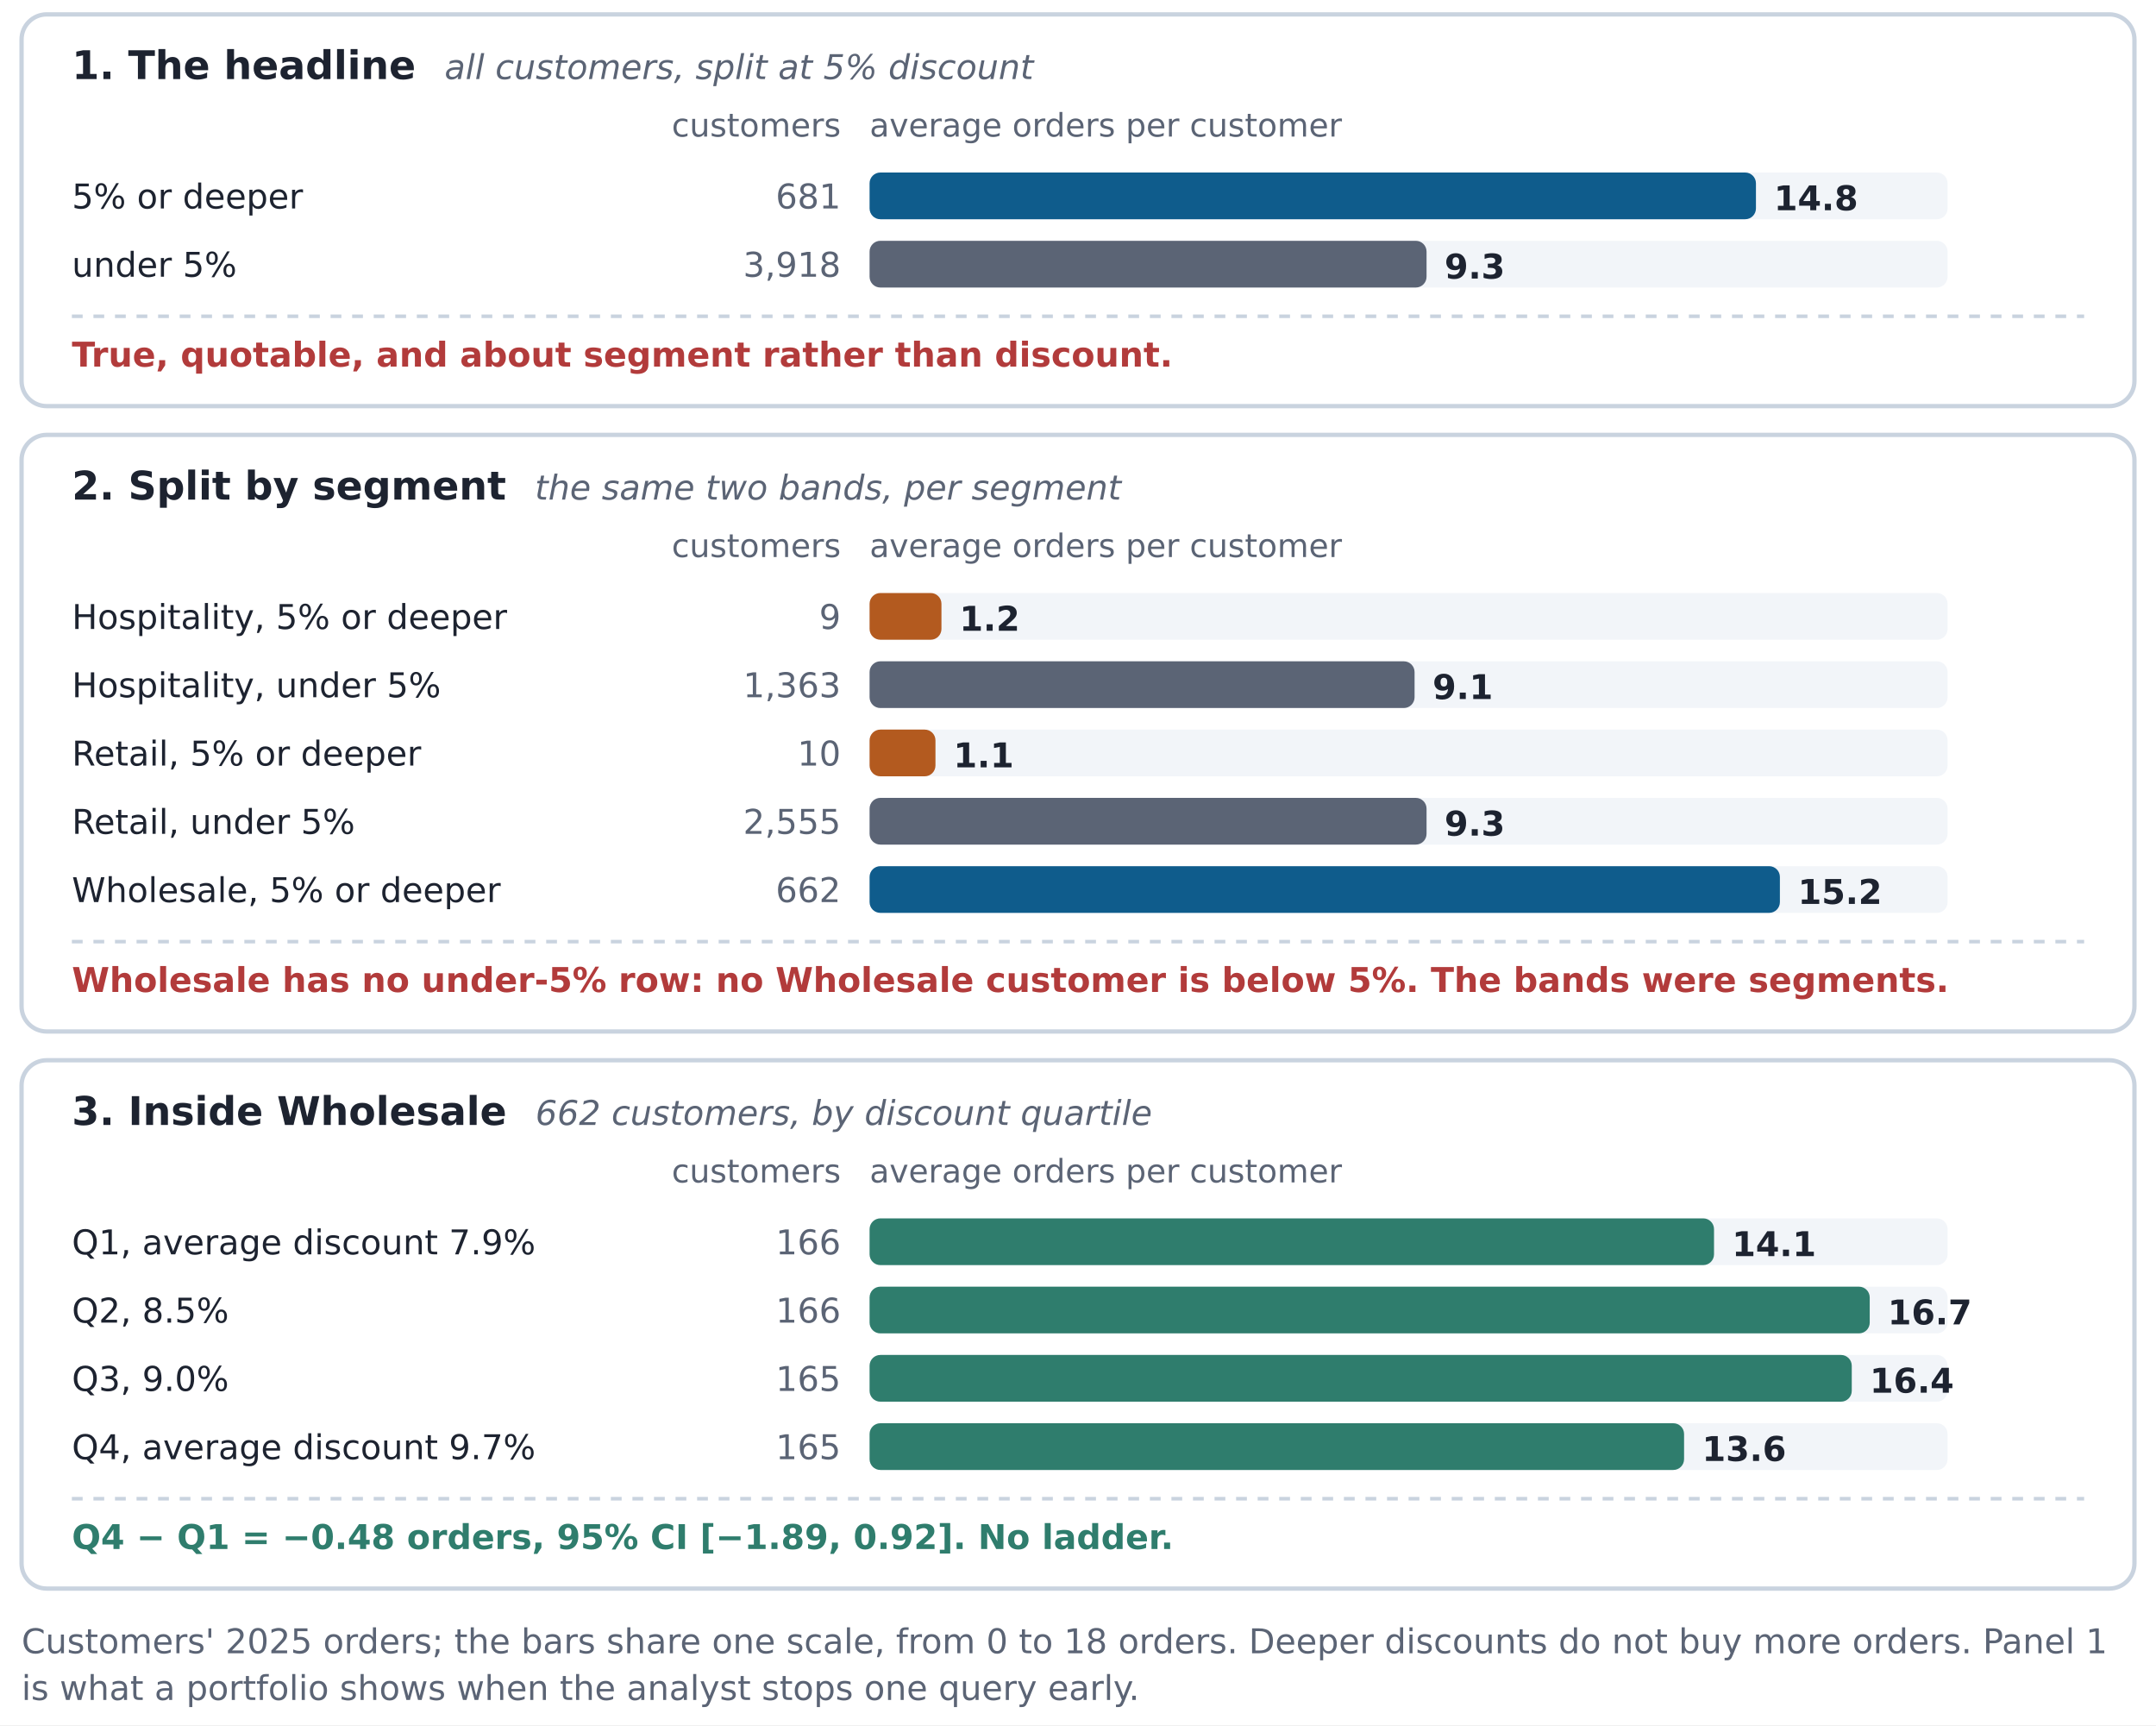
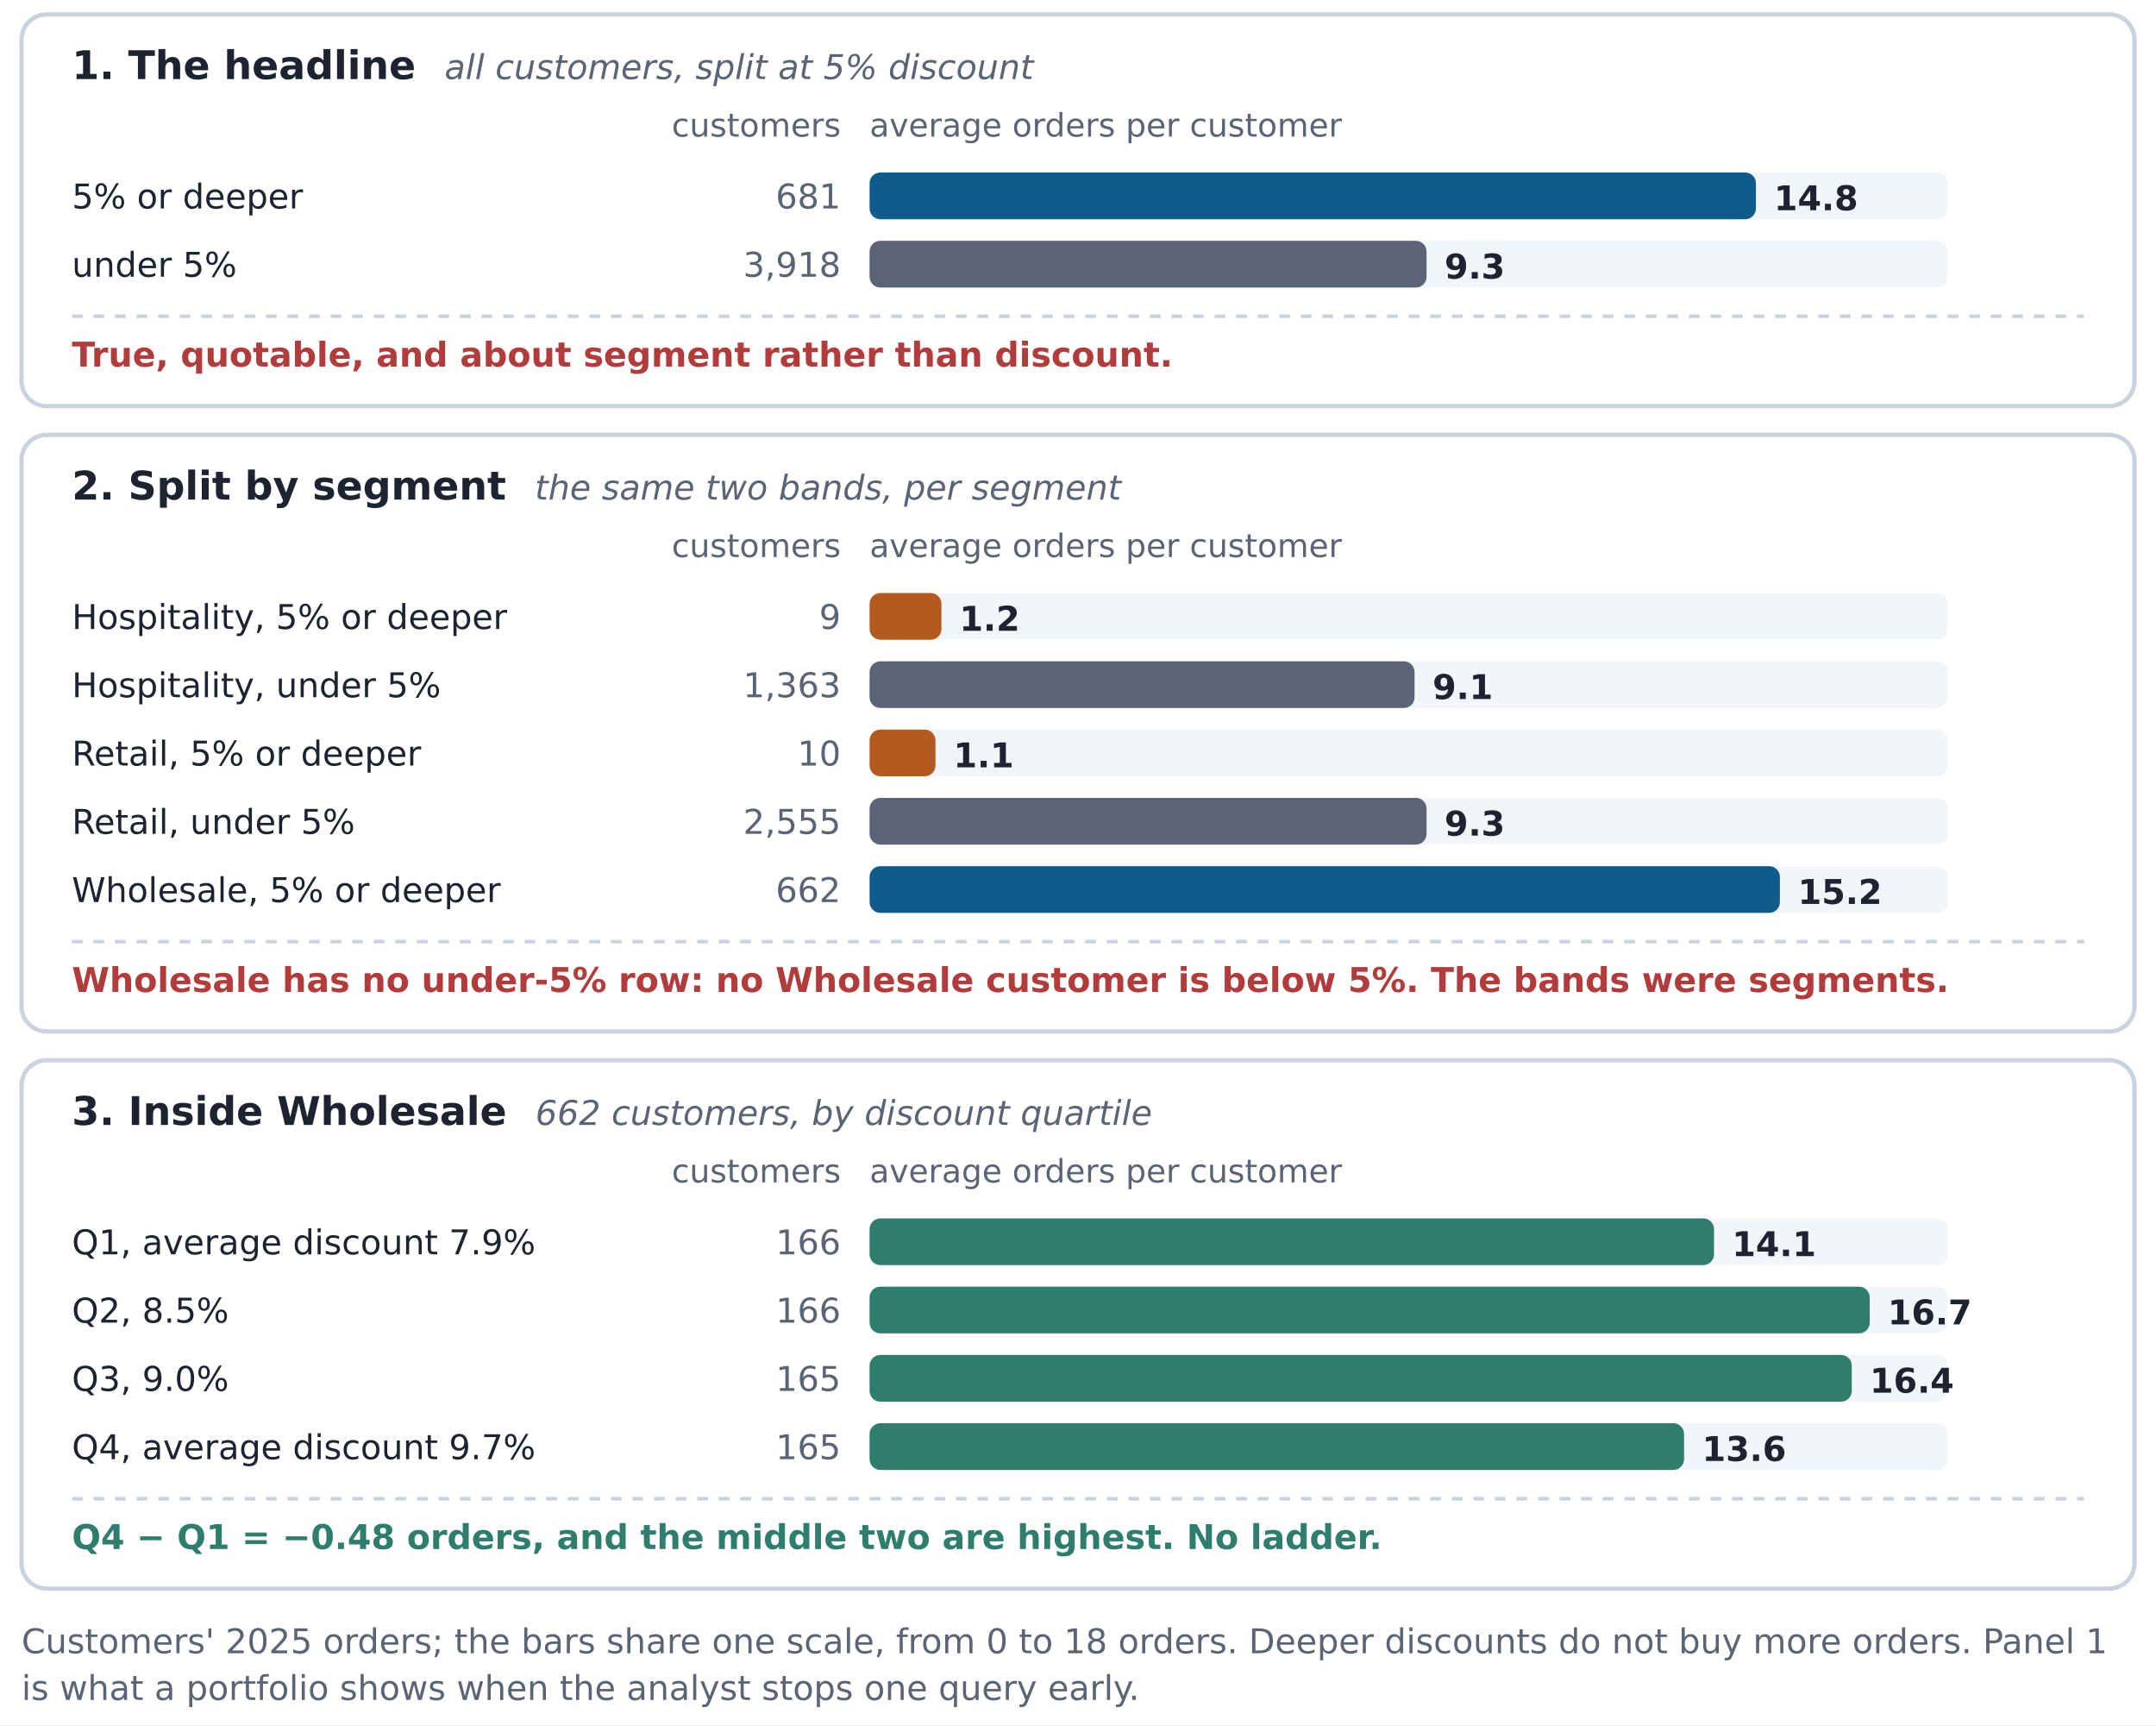
<svg xmlns="http://www.w3.org/2000/svg" width="600" height="480" viewBox="0 0 600 480" font-family="DejaVu Sans, Arial, sans-serif">
  <rect width="600" height="480" fill="#ffffff" />
  <rect x="6" y="4" width="588" height="109" rx="7" fill="#fff" stroke="#c9d3df" stroke-width="1.2" />
  <text x="20" y="22" font-size="11" fill="#1d2330" font-weight="bold" text-anchor="start">1. The headline</text>
  <text x="123.709" y="22" font-size="9.5" fill="#5b6475" font-weight="normal" text-anchor="start" font-style="italic">all customers, split at 5% discount</text>
  <text x="234" y="38" font-size="9" fill="#5b6475" font-weight="normal" text-anchor="end">customers</text>
  <text x="242" y="38" font-size="9" fill="#5b6475" font-weight="normal" text-anchor="start">average orders per customer</text>
  <text x="20" y="58" font-size="9.5" fill="#1d2330" font-weight="normal" text-anchor="start">5% or deeper</text>
  <text x="234" y="58" font-size="9.5" fill="#5b6475" font-weight="normal" text-anchor="end">681</text>
  <rect x="242" y="48" width="300" height="13" rx="3" fill="#f2f5f9" stroke="none" stroke-width="1" />
  <rect x="242" y="48" width="246.667" height="13" rx="3" fill="#0f5c8c" stroke="none" stroke-width="1" />
  <text x="493.667" y="58.5" font-size="9.5" fill="#1d2330" font-weight="bold" text-anchor="start">14.8</text>
  <text x="20" y="77" font-size="9.5" fill="#1d2330" font-weight="normal" text-anchor="start">under 5%</text>
  <text x="234" y="77" font-size="9.5" fill="#5b6475" font-weight="normal" text-anchor="end">3,918</text>
  <rect x="242" y="67" width="300" height="13" rx="3" fill="#f2f5f9" stroke="none" stroke-width="1" />
  <rect x="242" y="67" width="155.0" height="13" rx="3" fill="#5b6475" stroke="none" stroke-width="1" />
  <text x="402.0" y="77.5" font-size="9.5" fill="#1d2330" font-weight="bold" text-anchor="start">9.3</text>
  <path d="M20,88 H580" fill="none" stroke="#c9d3df" stroke-width="1" stroke-linejoin="round" stroke-dasharray="3 3" />
  <text x="20" y="102" font-size="9.5" fill="#b23b3b" font-weight="bold" text-anchor="start">True, quotable, and about segment rather than discount.</text>
  <rect x="6" y="121" width="588" height="166" rx="7" fill="#fff" stroke="#c9d3df" stroke-width="1.2" />
  <text x="20" y="139" font-size="11" fill="#1d2330" font-weight="bold" text-anchor="start">2. Split by segment</text>
  <text x="148.852" y="139" font-size="9.5" fill="#5b6475" font-weight="normal" text-anchor="start" font-style="italic">the same two bands, per segment</text>
  <text x="234" y="155" font-size="9" fill="#5b6475" font-weight="normal" text-anchor="end">customers</text>
  <text x="242" y="155" font-size="9" fill="#5b6475" font-weight="normal" text-anchor="start">average orders per customer</text>
  <text x="20" y="175" font-size="9.5" fill="#1d2330" font-weight="normal" text-anchor="start">Hospitality, 5% or deeper</text>
  <text x="234" y="175" font-size="9.5" fill="#5b6475" font-weight="normal" text-anchor="end">9</text>
  <rect x="242" y="165" width="300" height="13" rx="3" fill="#f2f5f9" stroke="none" stroke-width="1" />
  <rect x="242" y="165" width="20.0" height="13" rx="3" fill="#b35a1f" stroke="none" stroke-width="1" />
  <text x="267.0" y="175.5" font-size="9.5" fill="#1d2330" font-weight="bold" text-anchor="start">1.2</text>
  <text x="20" y="194" font-size="9.5" fill="#1d2330" font-weight="normal" text-anchor="start">Hospitality, under 5%</text>
  <text x="234" y="194" font-size="9.5" fill="#5b6475" font-weight="normal" text-anchor="end">1,363</text>
  <rect x="242" y="184" width="300" height="13" rx="3" fill="#f2f5f9" stroke="none" stroke-width="1" />
  <rect x="242" y="184" width="151.667" height="13" rx="3" fill="#5b6475" stroke="none" stroke-width="1" />
  <text x="398.667" y="194.5" font-size="9.5" fill="#1d2330" font-weight="bold" text-anchor="start">9.1</text>
  <text x="20" y="213" font-size="9.5" fill="#1d2330" font-weight="normal" text-anchor="start">Retail, 5% or deeper</text>
  <text x="234" y="213" font-size="9.5" fill="#5b6475" font-weight="normal" text-anchor="end">10</text>
  <rect x="242" y="203" width="300" height="13" rx="3" fill="#f2f5f9" stroke="none" stroke-width="1" />
  <rect x="242" y="203" width="18.333" height="13" rx="3" fill="#b35a1f" stroke="none" stroke-width="1" />
  <text x="265.333" y="213.5" font-size="9.5" fill="#1d2330" font-weight="bold" text-anchor="start">1.1</text>
  <text x="20" y="232" font-size="9.5" fill="#1d2330" font-weight="normal" text-anchor="start">Retail, under 5%</text>
  <text x="234" y="232" font-size="9.5" fill="#5b6475" font-weight="normal" text-anchor="end">2,555</text>
  <rect x="242" y="222" width="300" height="13" rx="3" fill="#f2f5f9" stroke="none" stroke-width="1" />
  <rect x="242" y="222" width="155.0" height="13" rx="3" fill="#5b6475" stroke="none" stroke-width="1" />
  <text x="402.0" y="232.5" font-size="9.5" fill="#1d2330" font-weight="bold" text-anchor="start">9.3</text>
  <text x="20" y="251" font-size="9.5" fill="#1d2330" font-weight="normal" text-anchor="start">Wholesale, 5% or deeper</text>
  <text x="234" y="251" font-size="9.5" fill="#5b6475" font-weight="normal" text-anchor="end">662</text>
  <rect x="242" y="241" width="300" height="13" rx="3" fill="#f2f5f9" stroke="none" stroke-width="1" />
  <rect x="242" y="241" width="253.333" height="13" rx="3" fill="#0f5c8c" stroke="none" stroke-width="1" />
  <text x="500.333" y="251.5" font-size="9.5" fill="#1d2330" font-weight="bold" text-anchor="start">15.2</text>
  <path d="M20,262 H580" fill="none" stroke="#c9d3df" stroke-width="1" stroke-linejoin="round" stroke-dasharray="3 3" />
  <text x="20" y="276" font-size="9.5" fill="#b23b3b" font-weight="bold" text-anchor="start">Wholesale has no under-5% row: no Wholesale customer is below 5%. The bands were segments.</text>
  <rect x="6" y="295" width="588" height="147" rx="7" fill="#fff" stroke="#c9d3df" stroke-width="1.2" />
  <text x="20" y="313" font-size="11" fill="#1d2330" font-weight="bold" text-anchor="start">3. Inside Wholesale</text>
  <text x="149.021" y="313" font-size="9.5" fill="#5b6475" font-weight="normal" text-anchor="start" font-style="italic">662 customers, by discount quartile</text>
  <text x="234" y="329" font-size="9" fill="#5b6475" font-weight="normal" text-anchor="end">customers</text>
  <text x="242" y="329" font-size="9" fill="#5b6475" font-weight="normal" text-anchor="start">average orders per customer</text>
  <text x="20" y="349" font-size="9.5" fill="#1d2330" font-weight="normal" text-anchor="start">Q1, average discount 7.9%</text>
  <text x="234" y="349" font-size="9.5" fill="#5b6475" font-weight="normal" text-anchor="end">166</text>
  <rect x="242" y="339" width="300" height="13" rx="3" fill="#f2f5f9" stroke="none" stroke-width="1" />
  <rect x="242" y="339" width="235.0" height="13" rx="3" fill="#2f7d6d" stroke="none" stroke-width="1" />
  <text x="482.0" y="349.5" font-size="9.5" fill="#1d2330" font-weight="bold" text-anchor="start">14.1</text>
  <text x="20" y="368" font-size="9.5" fill="#1d2330" font-weight="normal" text-anchor="start">Q2, 8.5%</text>
  <text x="234" y="368" font-size="9.5" fill="#5b6475" font-weight="normal" text-anchor="end">166</text>
  <rect x="242" y="358" width="300" height="13" rx="3" fill="#f2f5f9" stroke="none" stroke-width="1" />
  <rect x="242" y="358" width="278.333" height="13" rx="3" fill="#2f7d6d" stroke="none" stroke-width="1" />
  <text x="525.333" y="368.5" font-size="9.5" fill="#1d2330" font-weight="bold" text-anchor="start">16.7</text>
  <text x="20" y="387" font-size="9.5" fill="#1d2330" font-weight="normal" text-anchor="start">Q3, 9.0%</text>
  <text x="234" y="387" font-size="9.5" fill="#5b6475" font-weight="normal" text-anchor="end">165</text>
  <rect x="242" y="377" width="300" height="13" rx="3" fill="#f2f5f9" stroke="none" stroke-width="1" />
  <rect x="242" y="377" width="273.333" height="13" rx="3" fill="#2f7d6d" stroke="none" stroke-width="1" />
  <text x="520.333" y="387.5" font-size="9.5" fill="#1d2330" font-weight="bold" text-anchor="start">16.4</text>
  <text x="20" y="406" font-size="9.5" fill="#1d2330" font-weight="normal" text-anchor="start">Q4, average discount 9.7%</text>
  <text x="234" y="406" font-size="9.5" fill="#5b6475" font-weight="normal" text-anchor="end">165</text>
  <rect x="242" y="396" width="300" height="13" rx="3" fill="#f2f5f9" stroke="none" stroke-width="1" />
  <rect x="242" y="396" width="226.667" height="13" rx="3" fill="#2f7d6d" stroke="none" stroke-width="1" />
  <text x="473.667" y="406.5" font-size="9.5" fill="#1d2330" font-weight="bold" text-anchor="start">13.6</text>
  <path d="M20,417 H580" fill="none" stroke="#c9d3df" stroke-width="1" stroke-linejoin="round" stroke-dasharray="3 3" />
-   <text x="20" y="431" font-size="9.5" fill="#2f7d6d" font-weight="bold" text-anchor="start">Q4 − Q1 = −0.48 orders, 95% CI [−1.89, 0.92]. No ladder.</text>
+   <text x="20" y="431" font-size="9.5" fill="#2f7d6d" font-weight="bold" text-anchor="start">Q4 − Q1 = −0.48 orders, and the middle two are highest. No ladder.</text>
  <text x="6" y="460" font-size="9.5" fill="#5b6475" font-weight="normal" text-anchor="start">Customers' 2025 orders; the bars share one scale, from 0 to 18 orders. Deeper discounts do not buy more orders. Panel 1</text>
  <text x="6" y="473" font-size="9.5" fill="#5b6475" font-weight="normal" text-anchor="start">is what a portfolio shows when the analyst stops one query early.</text>
</svg>
